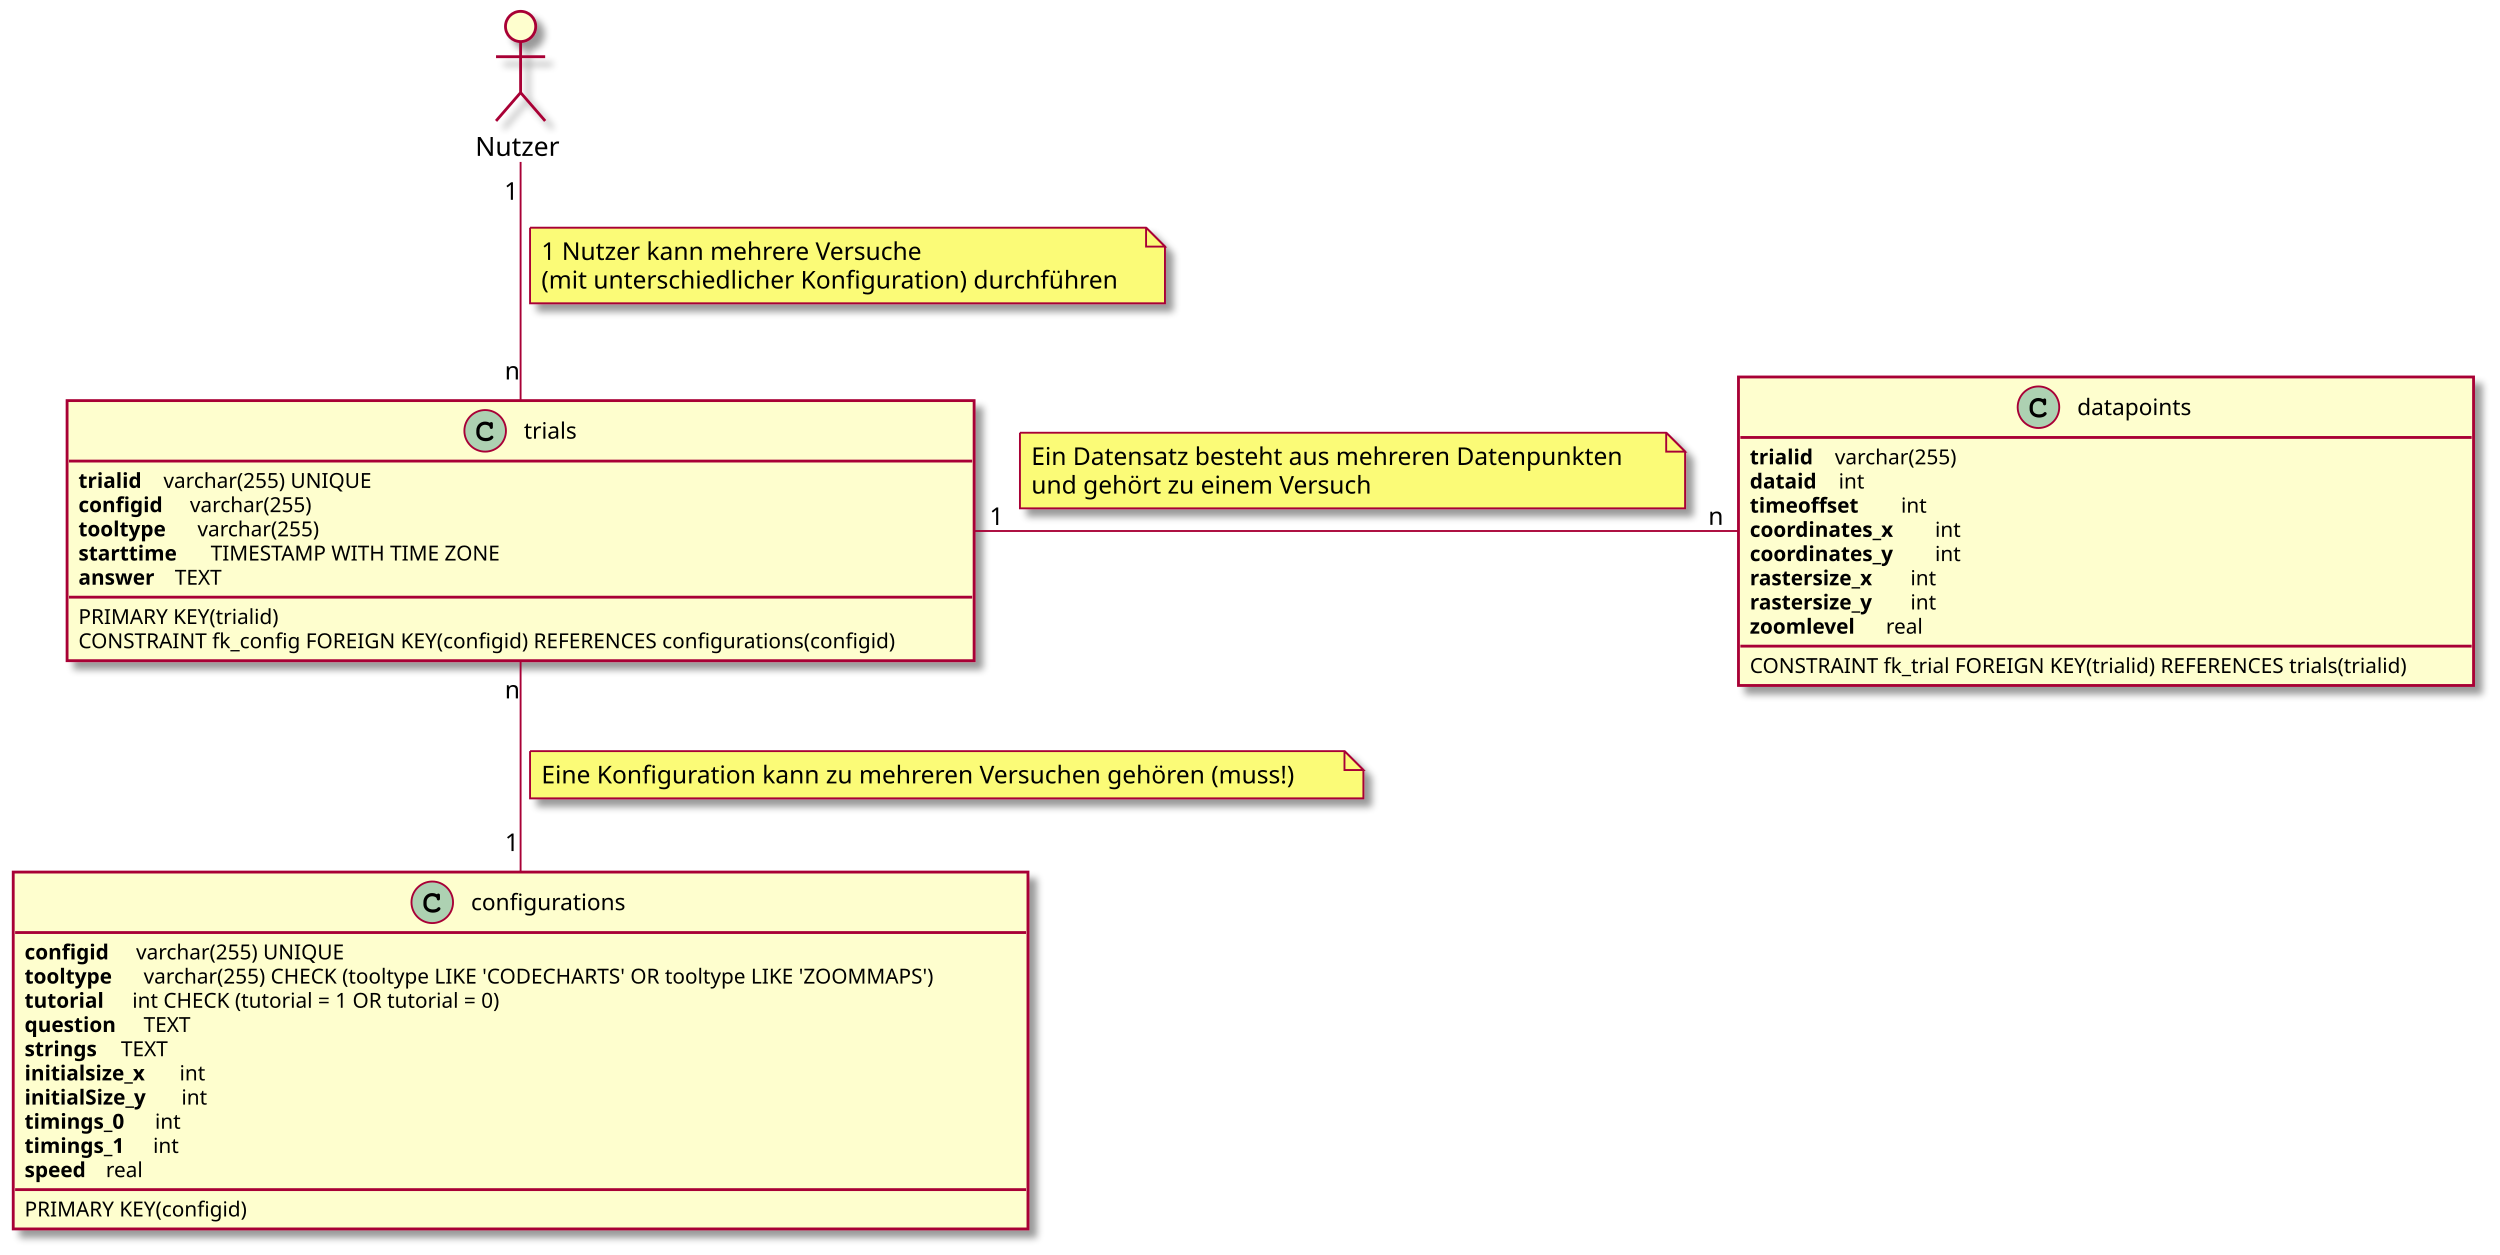
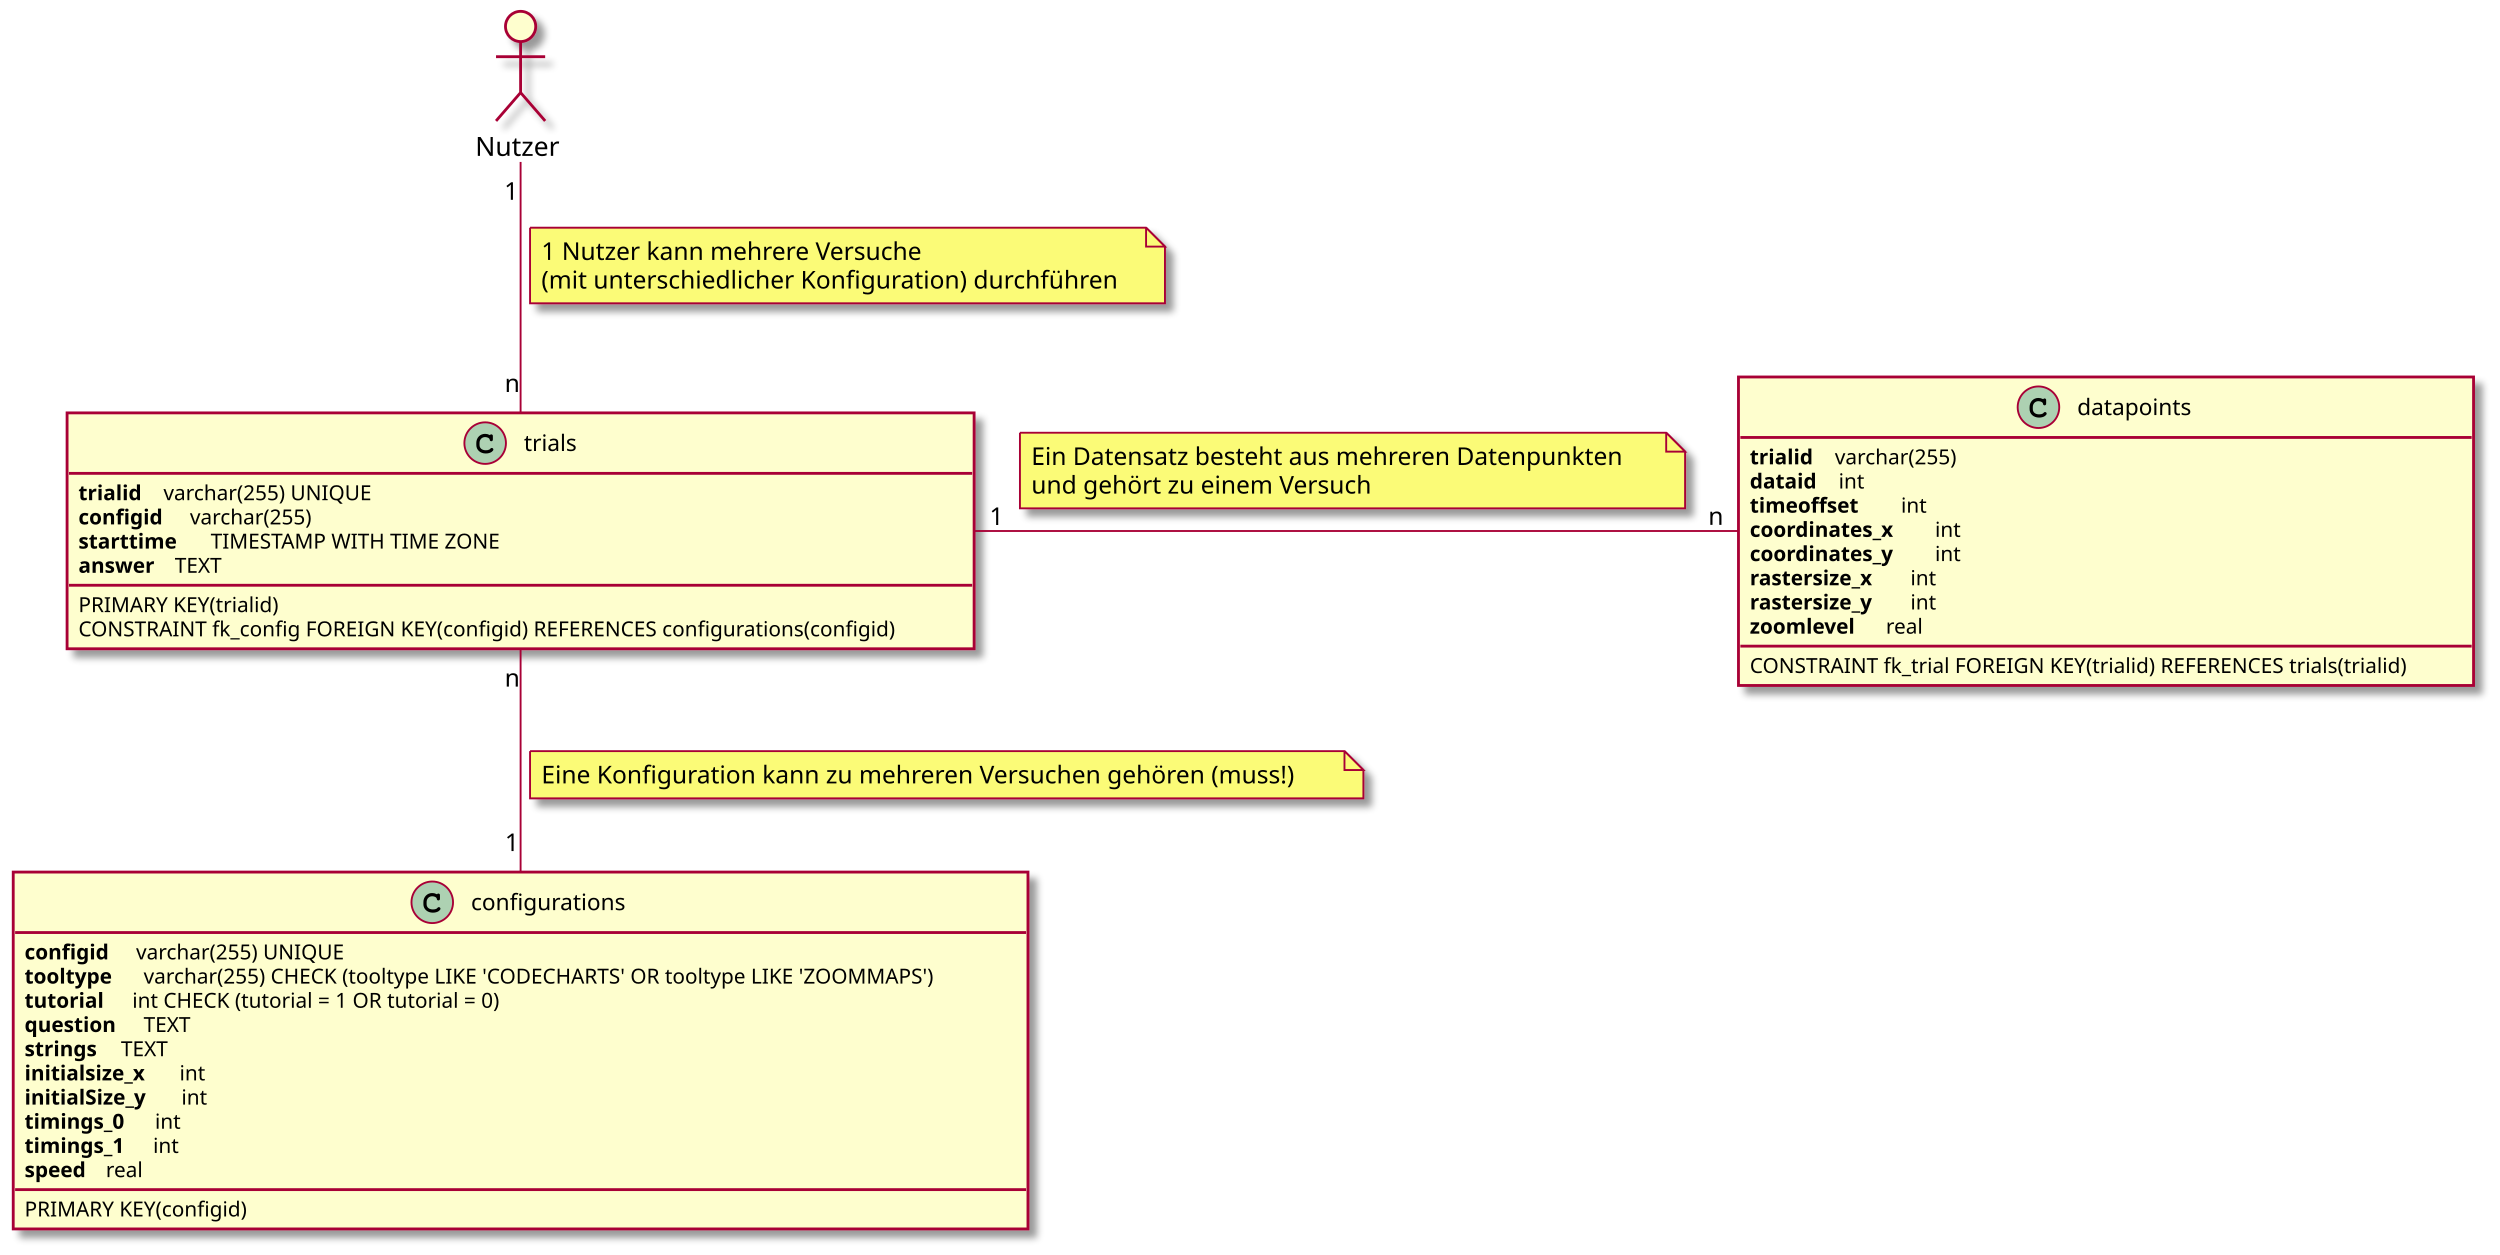
<svg xmlns="http://www.w3.org/2000/svg" contentScriptType="application/ecmascript" contentStyleType="text/css" height="664px" preserveAspectRatio="none" style="width:1323px;height:664px;background:#FFFFFF;" version="1.1" viewBox="0 0 1323 664" width="1323px" zoomAndPan="magnify">
  <defs>
-     <filter height="300%" id="fqd6yjb49sywd" width="300%" x="-1" y="-1">
+     <filter height="300%" id="fucy53nuqqq7s" width="300%" x="-1" y="-1">
      <feGaussianBlur result="blurOut" stdDeviation="2.0" />
      <feColorMatrix in="blurOut" result="blurOut2" type="matrix" values="0 0 0 0 0 0 0 0 0 0 0 0 0 0 0 0 0 0 .4 0" />
      <feOffset dx="4.0" dy="4.0" in="blurOut2" result="blurOut3" />
      <feBlend in="SourceGraphic" in2="blurOut3" mode="normal" />
    </filter>
  </defs>
  <g>
-     <ellipse cx="275.5" cy="14" fill="#FEFECE" filter="url(#fqd6yjb49sywd)" rx="8" ry="8" style="stroke:#A80036;stroke-width:1.5;" />
-     <path d="M275.5,22 L275.5,49 M262.5,30 L288.5,30 M275.5,49 L262.5,64 M275.5,49 L288.5,64 " fill="none" filter="url(#fqd6yjb49sywd)" style="stroke:#A80036;stroke-width:1.5;" />
+     <ellipse cx="275.5" cy="14" fill="#FEFECE" filter="url(#fucy53nuqqq7s)" rx="8" ry="8" style="stroke:#A80036;stroke-width:1.5;" />
+     <path d="M275.5,22 L275.5,49 M262.5,30 L288.5,30 M275.5,49 L262.5,64 M275.5,49 L288.5,64 " fill="none" filter="url(#fucy53nuqqq7s)" style="stroke:#A80036;stroke-width:1.5;" />
    <text fill="#000000" font-family="sans-serif" font-size="14" lengthAdjust="spacing" textLength="48" x="251.5" y="82.495">Nutzer</text>
-     <rect codeLine="5" fill="#FEFECE" filter="url(#fqd6yjb49sywd)" height="188.852" id="c" style="stroke:#A80036;stroke-width:1.5;" width="537" x="7" y="461.5" />
+     <rect codeLine="5" fill="#FEFECE" filter="url(#fucy53nuqqq7s)" height="188.852" id="c" style="stroke:#A80036;stroke-width:1.5;" width="537" x="7" y="461.5" />
    <ellipse cx="228.75" cy="477.5" fill="#ADD1B2" rx="11" ry="11" style="stroke:#A80036;stroke-width:1.0;" />
    <path d="M231.094,473.172 C230.156,472.734 229.562,472.594 228.688,472.594 C226.062,472.594 224.062,474.672 224.062,477.391 L224.062,478.516 C224.062,481.094 226.172,482.984 229.062,482.984 C230.281,482.984 231.438,482.688 232.188,482.141 C232.766,481.734 233.094,481.281 233.094,480.891 C233.094,480.438 232.703,480.047 232.234,480.047 C232.016,480.047 231.812,480.125 231.625,480.312 C231.172,480.797 231.172,480.797 230.984,480.891 C230.562,481.156 229.875,481.281 229.109,481.281 C227.062,481.281 225.766,480.188 225.766,478.484 L225.766,477.391 C225.766,475.609 227.016,474.297 228.75,474.297 C229.328,474.297 229.938,474.453 230.406,474.703 C230.891,474.984 231.062,475.203 231.156,475.609 C231.219,476.016 231.25,476.141 231.391,476.266 C231.531,476.406 231.766,476.516 231.984,476.516 C232.25,476.516 232.516,476.375 232.688,476.156 C232.797,476 232.828,475.812 232.828,475.391 L232.828,473.969 C232.828,473.531 232.812,473.406 232.719,473.25 C232.562,472.984 232.281,472.844 231.984,472.844 C231.688,472.844 231.484,472.938 231.266,473.25 L231.094,473.172 Z " fill="#000000" />
    <text fill="#000000" font-family="sans-serif" font-size="12" lengthAdjust="spacing" textLength="85" x="249.25" y="481.654">configurations</text>
    <line style="stroke:#A80036;stroke-width:1.5;" x1="8" x2="543" y1="493.5" y2="493.5" />
    <text fill="#000000" font-family="sans-serif" font-size="11" font-weight="bold" lengthAdjust="spacing" textLength="55" x="13" y="507.71">configid</text>
    <text fill="#000000" font-family="sans-serif" font-size="11" lengthAdjust="spacing" textLength="118" x="72" y="507.71">varchar(255) UNIQUE</text>
    <text fill="#000000" font-family="sans-serif" font-size="11" font-weight="bold" lengthAdjust="spacing" textLength="59" x="13" y="520.515">tooltype</text>
    <text fill="#000000" font-family="sans-serif" font-size="11" lengthAdjust="spacing" textLength="462" x="76" y="520.515">varchar(255) CHECK (tooltype LIKE 'CODECHARTS' OR tooltype LIKE 'ZOOMMAPS')</text>
    <text fill="#000000" font-family="sans-serif" font-size="11" font-weight="bold" lengthAdjust="spacing" textLength="53" x="13" y="533.32">tutorial</text>
    <text fill="#000000" font-family="sans-serif" font-size="11" lengthAdjust="spacing" textLength="218" x="70" y="533.32">int CHECK (tutorial = 1 OR tutorial = 0)</text>
    <text fill="#000000" font-family="sans-serif" font-size="11" font-weight="bold" lengthAdjust="spacing" textLength="59" x="13" y="546.125">question</text>
    <text fill="#000000" font-family="sans-serif" font-size="11" lengthAdjust="spacing" textLength="29" x="76" y="546.125">TEXT</text>
    <text fill="#000000" font-family="sans-serif" font-size="11" font-weight="bold" lengthAdjust="spacing" textLength="47" x="13" y="558.929">strings</text>
    <text fill="#000000" font-family="sans-serif" font-size="11" lengthAdjust="spacing" textLength="29" x="64" y="558.929">TEXT</text>
    <text fill="#000000" font-family="sans-serif" font-size="11" font-weight="bold" lengthAdjust="spacing" textLength="78" x="13" y="571.734">initialsize_x</text>
    <text fill="#000000" font-family="sans-serif" font-size="11" lengthAdjust="spacing" textLength="14" x="95" y="571.734">int</text>
    <text fill="#000000" font-family="sans-serif" font-size="11" font-weight="bold" lengthAdjust="spacing" textLength="79" x="13" y="584.539">initialSize_y</text>
    <text fill="#000000" font-family="sans-serif" font-size="11" lengthAdjust="spacing" textLength="14" x="96" y="584.539">int</text>
    <text fill="#000000" font-family="sans-serif" font-size="11" font-weight="bold" lengthAdjust="spacing" textLength="65" x="13" y="597.343">timings_0</text>
    <text fill="#000000" font-family="sans-serif" font-size="11" lengthAdjust="spacing" textLength="14" x="82" y="597.343">int</text>
    <text fill="#000000" font-family="sans-serif" font-size="11" font-weight="bold" lengthAdjust="spacing" textLength="64" x="13" y="610.148">timings_1</text>
    <text fill="#000000" font-family="sans-serif" font-size="11" lengthAdjust="spacing" textLength="14" x="81" y="610.148">int</text>
    <text fill="#000000" font-family="sans-serif" font-size="11" font-weight="bold" lengthAdjust="spacing" textLength="39" x="13" y="622.953">speed</text>
    <text fill="#000000" font-family="sans-serif" font-size="11" lengthAdjust="spacing" textLength="22" x="56" y="622.953">real</text>
    <line style="stroke:#A80036;stroke-width:1.5;" x1="8" x2="543" y1="629.547" y2="629.547" />
    <text fill="#000000" font-family="sans-serif" font-size="11" lengthAdjust="spacing" textLength="124" x="13" y="643.757">PRIMARY KEY(configid)</text>
-     <rect codeLine="20" fill="#FEFECE" filter="url(#fqd6yjb49sywd)" height="137.633" id="t" style="stroke:#A80036;stroke-width:1.5;" width="480" x="35.5" y="212" />
-     <ellipse cx="256.75" cy="228" fill="#ADD1B2" rx="11" ry="11" style="stroke:#A80036;stroke-width:1.0;" />
-     <path d="M259.094,223.672 C258.156,223.234 257.562,223.094 256.688,223.094 C254.062,223.094 252.062,225.172 252.062,227.891 L252.062,229.016 C252.062,231.594 254.172,233.484 257.062,233.484 C258.281,233.484 259.438,233.188 260.188,232.641 C260.766,232.234 261.094,231.781 261.094,231.391 C261.094,230.938 260.703,230.547 260.234,230.547 C260.016,230.547 259.812,230.625 259.625,230.812 C259.172,231.297 259.172,231.297 258.984,231.391 C258.562,231.656 257.875,231.781 257.109,231.781 C255.062,231.781 253.766,230.688 253.766,228.984 L253.766,227.891 C253.766,226.109 255.016,224.797 256.75,224.797 C257.328,224.797 257.938,224.953 258.406,225.203 C258.891,225.484 259.062,225.703 259.156,226.109 C259.219,226.516 259.25,226.641 259.391,226.766 C259.531,226.906 259.766,227.016 259.984,227.016 C260.25,227.016 260.516,226.875 260.688,226.656 C260.797,226.5 260.828,226.312 260.828,225.891 L260.828,224.469 C260.828,224.031 260.812,223.906 260.719,223.75 C260.562,223.484 260.281,223.344 259.984,223.344 C259.688,223.344 259.484,223.438 259.266,223.75 L259.094,223.672 Z " fill="#000000" />
-     <text fill="#000000" font-family="sans-serif" font-size="12" lengthAdjust="spacing" textLength="29" x="277.25" y="232.154">trials</text>
-     <line style="stroke:#A80036;stroke-width:1.5;" x1="36.5" x2="514.5" y1="244" y2="244" />
-     <text fill="#000000" font-family="sans-serif" font-size="11" font-weight="bold" lengthAdjust="spacing" textLength="41" x="41.5" y="258.21">trialid</text>
-     <text fill="#000000" font-family="sans-serif" font-size="11" lengthAdjust="spacing" textLength="118" x="86.5" y="258.21">varchar(255) UNIQUE</text>
-     <text fill="#000000" font-family="sans-serif" font-size="11" font-weight="bold" lengthAdjust="spacing" textLength="55" x="41.5" y="271.015">configid</text>
-     <text fill="#000000" font-family="sans-serif" font-size="11" lengthAdjust="spacing" textLength="71" x="100.5" y="271.015">varchar(255)</text>
-     <text fill="#000000" font-family="sans-serif" font-size="11" font-weight="bold" lengthAdjust="spacing" textLength="59" x="41.5" y="283.82">tooltype</text>
-     <text fill="#000000" font-family="sans-serif" font-size="11" lengthAdjust="spacing" textLength="71" x="104.5" y="283.82">varchar(255)</text>
-     <text fill="#000000" font-family="sans-serif" font-size="11" font-weight="bold" lengthAdjust="spacing" textLength="66" x="41.5" y="296.625">starttime</text>
-     <text fill="#000000" font-family="sans-serif" font-size="11" lengthAdjust="spacing" textLength="163" x="111.5" y="296.625">TIMESTAMP WITH TIME ZONE</text>
-     <text fill="#000000" font-family="sans-serif" font-size="11" font-weight="bold" lengthAdjust="spacing" textLength="47" x="41.5" y="309.429">answer</text>
-     <text fill="#000000" font-family="sans-serif" font-size="11" lengthAdjust="spacing" textLength="29" x="92.5" y="309.429">TEXT</text>
-     <line style="stroke:#A80036;stroke-width:1.5;" x1="36.5" x2="514.5" y1="316.023" y2="316.023" />
-     <text fill="#000000" font-family="sans-serif" font-size="11" lengthAdjust="spacing" textLength="111" x="41.5" y="330.234">PRIMARY KEY(trialid)</text>
-     <text fill="#000000" font-family="sans-serif" font-size="11" lengthAdjust="spacing" textLength="468" x="41.5" y="343.039">CONSTRAINT fk_config FOREIGN KEY(configid) REFERENCES configurations(configid)</text>
-     <rect codeLine="31" fill="#FEFECE" filter="url(#fqd6yjb49sywd)" height="163.242" id="d" style="stroke:#A80036;stroke-width:1.5;" width="389" x="920" y="199.5" />
+     <rect codeLine="20" fill="#FEFECE" filter="url(#fucy53nuqqq7s)" height="124.828" id="t" style="stroke:#A80036;stroke-width:1.5;" width="480" x="35.5" y="218.5" />
+     <ellipse cx="256.75" cy="234.5" fill="#ADD1B2" rx="11" ry="11" style="stroke:#A80036;stroke-width:1.0;" />
+     <path d="M259.094,230.172 C258.156,229.734 257.562,229.594 256.688,229.594 C254.062,229.594 252.062,231.672 252.062,234.391 L252.062,235.516 C252.062,238.094 254.172,239.984 257.062,239.984 C258.281,239.984 259.438,239.688 260.188,239.141 C260.766,238.734 261.094,238.281 261.094,237.891 C261.094,237.438 260.703,237.047 260.234,237.047 C260.016,237.047 259.812,237.125 259.625,237.312 C259.172,237.797 259.172,237.797 258.984,237.891 C258.562,238.156 257.875,238.281 257.109,238.281 C255.062,238.281 253.766,237.188 253.766,235.484 L253.766,234.391 C253.766,232.609 255.016,231.297 256.75,231.297 C257.328,231.297 257.938,231.453 258.406,231.703 C258.891,231.984 259.062,232.203 259.156,232.609 C259.219,233.016 259.25,233.141 259.391,233.266 C259.531,233.406 259.766,233.516 259.984,233.516 C260.25,233.516 260.516,233.375 260.688,233.156 C260.797,233 260.828,232.812 260.828,232.391 L260.828,230.969 C260.828,230.531 260.812,230.406 260.719,230.25 C260.562,229.984 260.281,229.844 259.984,229.844 C259.688,229.844 259.484,229.938 259.266,230.25 L259.094,230.172 Z " fill="#000000" />
+     <text fill="#000000" font-family="sans-serif" font-size="12" lengthAdjust="spacing" textLength="29" x="277.25" y="238.654">trials</text>
+     <line style="stroke:#A80036;stroke-width:1.5;" x1="36.5" x2="514.5" y1="250.5" y2="250.5" />
+     <text fill="#000000" font-family="sans-serif" font-size="11" font-weight="bold" lengthAdjust="spacing" textLength="41" x="41.5" y="264.71">trialid</text>
+     <text fill="#000000" font-family="sans-serif" font-size="11" lengthAdjust="spacing" textLength="118" x="86.5" y="264.71">varchar(255) UNIQUE</text>
+     <text fill="#000000" font-family="sans-serif" font-size="11" font-weight="bold" lengthAdjust="spacing" textLength="55" x="41.5" y="277.515">configid</text>
+     <text fill="#000000" font-family="sans-serif" font-size="11" lengthAdjust="spacing" textLength="71" x="100.5" y="277.515">varchar(255)</text>
+     <text fill="#000000" font-family="sans-serif" font-size="11" font-weight="bold" lengthAdjust="spacing" textLength="66" x="41.5" y="290.32">starttime</text>
+     <text fill="#000000" font-family="sans-serif" font-size="11" lengthAdjust="spacing" textLength="163" x="111.5" y="290.32">TIMESTAMP WITH TIME ZONE</text>
+     <text fill="#000000" font-family="sans-serif" font-size="11" font-weight="bold" lengthAdjust="spacing" textLength="47" x="41.5" y="303.125">answer</text>
+     <text fill="#000000" font-family="sans-serif" font-size="11" lengthAdjust="spacing" textLength="29" x="92.5" y="303.125">TEXT</text>
+     <line style="stroke:#A80036;stroke-width:1.5;" x1="36.5" x2="514.5" y1="309.719" y2="309.719" />
+     <text fill="#000000" font-family="sans-serif" font-size="11" lengthAdjust="spacing" textLength="111" x="41.5" y="323.929">PRIMARY KEY(trialid)</text>
+     <text fill="#000000" font-family="sans-serif" font-size="11" lengthAdjust="spacing" textLength="468" x="41.5" y="336.734">CONSTRAINT fk_config FOREIGN KEY(configid) REFERENCES configurations(configid)</text>
+     <rect codeLine="30" fill="#FEFECE" filter="url(#fucy53nuqqq7s)" height="163.242" id="d" style="stroke:#A80036;stroke-width:1.5;" width="389" x="920" y="199.5" />
    <ellipse cx="1078.75" cy="215.5" fill="#ADD1B2" rx="11" ry="11" style="stroke:#A80036;stroke-width:1.0;" />
    <path d="M1081.094,211.172 C1080.156,210.734 1079.562,210.594 1078.688,210.594 C1076.062,210.594 1074.062,212.672 1074.062,215.391 L1074.062,216.516 C1074.062,219.094 1076.172,220.984 1079.062,220.984 C1080.281,220.984 1081.438,220.688 1082.188,220.141 C1082.766,219.734 1083.094,219.281 1083.094,218.891 C1083.094,218.438 1082.703,218.047 1082.234,218.047 C1082.016,218.047 1081.812,218.125 1081.625,218.312 C1081.172,218.797 1081.172,218.797 1080.984,218.891 C1080.562,219.156 1079.875,219.281 1079.109,219.281 C1077.062,219.281 1075.766,218.188 1075.766,216.484 L1075.766,215.391 C1075.766,213.609 1077.016,212.297 1078.75,212.297 C1079.328,212.297 1079.938,212.453 1080.406,212.703 C1080.891,212.984 1081.062,213.203 1081.156,213.609 C1081.219,214.016 1081.25,214.141 1081.391,214.266 C1081.531,214.406 1081.766,214.516 1081.984,214.516 C1082.25,214.516 1082.516,214.375 1082.688,214.156 C1082.797,214 1082.828,213.812 1082.828,213.391 L1082.828,211.969 C1082.828,211.531 1082.812,211.406 1082.719,211.25 C1082.562,210.984 1082.281,210.844 1081.984,210.844 C1081.688,210.844 1081.484,210.938 1081.266,211.25 L1081.094,211.172 Z " fill="#000000" />
    <text fill="#000000" font-family="sans-serif" font-size="12" lengthAdjust="spacing" textLength="63" x="1099.25" y="219.654">datapoints</text>
    <line style="stroke:#A80036;stroke-width:1.5;" x1="921" x2="1308" y1="231.5" y2="231.5" />
    <text fill="#000000" font-family="sans-serif" font-size="11" font-weight="bold" lengthAdjust="spacing" textLength="41" x="926" y="245.71">trialid</text>
    <text fill="#000000" font-family="sans-serif" font-size="11" lengthAdjust="spacing" textLength="71" x="971" y="245.71">varchar(255)</text>
    <text fill="#000000" font-family="sans-serif" font-size="11" font-weight="bold" lengthAdjust="spacing" textLength="43" x="926" y="258.515">dataid</text>
    <text fill="#000000" font-family="sans-serif" font-size="11" lengthAdjust="spacing" textLength="14" x="973" y="258.515">int</text>
    <text fill="#000000" font-family="sans-serif" font-size="11" font-weight="bold" lengthAdjust="spacing" textLength="76" x="926" y="271.32">timeoffset</text>
    <text fill="#000000" font-family="sans-serif" font-size="11" lengthAdjust="spacing" textLength="14" x="1006" y="271.32">int</text>
    <text fill="#000000" font-family="sans-serif" font-size="11" font-weight="bold" lengthAdjust="spacing" textLength="94" x="926" y="284.125">coordinates_x</text>
    <text fill="#000000" font-family="sans-serif" font-size="11" lengthAdjust="spacing" textLength="14" x="1024" y="284.125">int</text>
    <text fill="#000000" font-family="sans-serif" font-size="11" font-weight="bold" lengthAdjust="spacing" textLength="94" x="926" y="296.929">coordinates_y</text>
    <text fill="#000000" font-family="sans-serif" font-size="11" lengthAdjust="spacing" textLength="14" x="1024" y="296.929">int</text>
    <text fill="#000000" font-family="sans-serif" font-size="11" font-weight="bold" lengthAdjust="spacing" textLength="81" x="926" y="309.734">rastersize_x</text>
    <text fill="#000000" font-family="sans-serif" font-size="11" lengthAdjust="spacing" textLength="14" x="1011" y="309.734">int</text>
    <text fill="#000000" font-family="sans-serif" font-size="11" font-weight="bold" lengthAdjust="spacing" textLength="81" x="926" y="322.539">rastersize_y</text>
    <text fill="#000000" font-family="sans-serif" font-size="11" lengthAdjust="spacing" textLength="14" x="1011" y="322.539">int</text>
    <text fill="#000000" font-family="sans-serif" font-size="11" font-weight="bold" lengthAdjust="spacing" textLength="68" x="926" y="335.343">zoomlevel</text>
    <text fill="#000000" font-family="sans-serif" font-size="11" lengthAdjust="spacing" textLength="22" x="998" y="335.343">real</text>
    <line style="stroke:#A80036;stroke-width:1.5;" x1="921" x2="1308" y1="341.938" y2="341.938" />
    <text fill="#000000" font-family="sans-serif" font-size="11" lengthAdjust="spacing" textLength="377" x="926" y="356.148">CONSTRAINT fk_trial FOREIGN KEY(trialid) REFERENCES trials(trialid)</text>
-     <path codeLine="44" d="M275.5,85.695 C275.5,120.119 275.5,170.703 275.5,211.629 " fill="none" id="n-t" style="stroke:#A80036;stroke-width:1.0;" />
-     <path d="M280.5,120.5 L280.5,160.5 L616.5,160.5 L616.5,130.5 L606.5,120.5 L280.5,120.5 " fill="#FBFB77" filter="url(#fqd6yjb49sywd)" style="stroke:#A80036;stroke-width:1.0;" />
+     <path codeLine="43" d="M275.5,85.695 C275.5,121.944 275.5,176.113 275.5,218.055 " fill="none" id="n-t" style="stroke:#A80036;stroke-width:1.0;" />
+     <path d="M280.5,120.5 L280.5,160.5 L616.5,160.5 L616.5,130.5 L606.5,120.5 L280.5,120.5 " fill="#FBFB77" filter="url(#fucy53nuqqq7s)" style="stroke:#A80036;stroke-width:1.0;" />
    <path d="M606.5,120.5 L606.5,130.5 L616.5,130.5 L606.5,120.5 " fill="#FBFB77" style="stroke:#A80036;stroke-width:1.0;" />
    <text fill="#000000" font-family="sans-serif" font-size="13" lengthAdjust="spacing" textLength="212" x="286.5" y="137.567">1 Nutzer kann mehrere Versuche</text>
    <text fill="#000000" font-family="sans-serif" font-size="13" lengthAdjust="spacing" textLength="315" x="286.5" y="152.7">(mit unterschiedlicher Konfiguration) durchführen</text>
    <text fill="#000000" font-family="sans-serif" font-size="13" lengthAdjust="spacing" textLength="8" x="266.837" y="105.731">1</text>
-     <text fill="#000000" font-family="sans-serif" font-size="13" lengthAdjust="spacing" textLength="8" x="267.087" y="200.794">n</text>
-     <path codeLine="49" d="M515.643,281 C643.728,281 799.297,281 919.77,281 " fill="none" id="t-d" style="stroke:#A80036;stroke-width:1.0;" />
-     <path d="M539.75,229 L539.75,269 L891.75,269 L891.75,239 L881.75,229 L539.75,229 " fill="#FBFB77" filter="url(#fqd6yjb49sywd)" style="stroke:#A80036;stroke-width:1.0;" />
+     <text fill="#000000" font-family="sans-serif" font-size="13" lengthAdjust="spacing" textLength="8" x="267.062" y="207.434">n</text>
+     <path codeLine="48" d="M515.643,281 C643.728,281 799.297,281 919.77,281 " fill="none" id="t-d" style="stroke:#A80036;stroke-width:1.0;" />
+     <path d="M539.75,229 L539.75,269 L891.75,269 L891.75,239 L881.75,229 L539.75,229 " fill="#FBFB77" filter="url(#fucy53nuqqq7s)" style="stroke:#A80036;stroke-width:1.0;" />
    <path d="M881.75,229 L881.75,239 L891.75,239 L881.75,229 " fill="#FBFB77" style="stroke:#A80036;stroke-width:1.0;" />
    <text fill="#000000" font-family="sans-serif" font-size="13" lengthAdjust="spacing" textLength="331" x="545.75" y="246.067">Ein Datensatz besteht aus mehreren Datenpunkten</text>
    <text fill="#000000" font-family="sans-serif" font-size="13" lengthAdjust="spacing" textLength="189" x="545.75" y="261.2">und gehört zu einem Versuch</text>
-     <text fill="#000000" font-family="sans-serif" font-size="13" lengthAdjust="spacing" textLength="8" x="523.654" y="277.829">1</text>
+     <text fill="#000000" font-family="sans-serif" font-size="13" lengthAdjust="spacing" textLength="8" x="523.654" y="277.826">1</text>
    <text fill="#000000" font-family="sans-serif" font-size="13" lengthAdjust="spacing" textLength="8" x="904.007" y="277.772">n</text>
-     <path codeLine="54" d="M275.5,350.185 C275.5,383.825 275.5,424.922 275.5,461.45 " fill="none" id="t-c" style="stroke:#A80036;stroke-width:1.0;" />
-     <path d="M280.5,397.5 L280.5,422.5 L721.5,422.5 L721.5,407.5 L711.5,397.5 L280.5,397.5 " fill="#FBFB77" filter="url(#fqd6yjb49sywd)" style="stroke:#A80036;stroke-width:1.0;" />
+     <path codeLine="53" d="M275.5,343.607 C275.5,378.362 275.5,422.499 275.5,461.444 " fill="none" id="t-c" style="stroke:#A80036;stroke-width:1.0;" />
+     <path d="M280.5,397.5 L280.5,422.5 L721.5,422.5 L721.5,407.5 L711.5,397.5 L280.5,397.5 " fill="#FBFB77" filter="url(#fucy53nuqqq7s)" style="stroke:#A80036;stroke-width:1.0;" />
    <path d="M711.5,397.5 L711.5,407.5 L721.5,407.5 L711.5,397.5 " fill="#FBFB77" style="stroke:#A80036;stroke-width:1.0;" />
    <text fill="#000000" font-family="sans-serif" font-size="13" lengthAdjust="spacing" textLength="420" x="286.5" y="414.567">Eine Konfiguration kann zu mehreren Versuchen gehören (muss!)</text>
-     <text fill="#000000" font-family="sans-serif" font-size="13" lengthAdjust="spacing" textLength="8" x="267.119" y="369.585">n</text>
-     <text fill="#000000" font-family="sans-serif" font-size="13" lengthAdjust="spacing" textLength="8" x="267.181" y="450.396">1</text>
+     <text fill="#000000" font-family="sans-serif" font-size="13" lengthAdjust="spacing" textLength="8" x="267.062" y="363.358">n</text>
+     <text fill="#000000" font-family="sans-serif" font-size="13" lengthAdjust="spacing" textLength="8" x="267.181" y="450.389">1</text>
  </g>
</svg>
